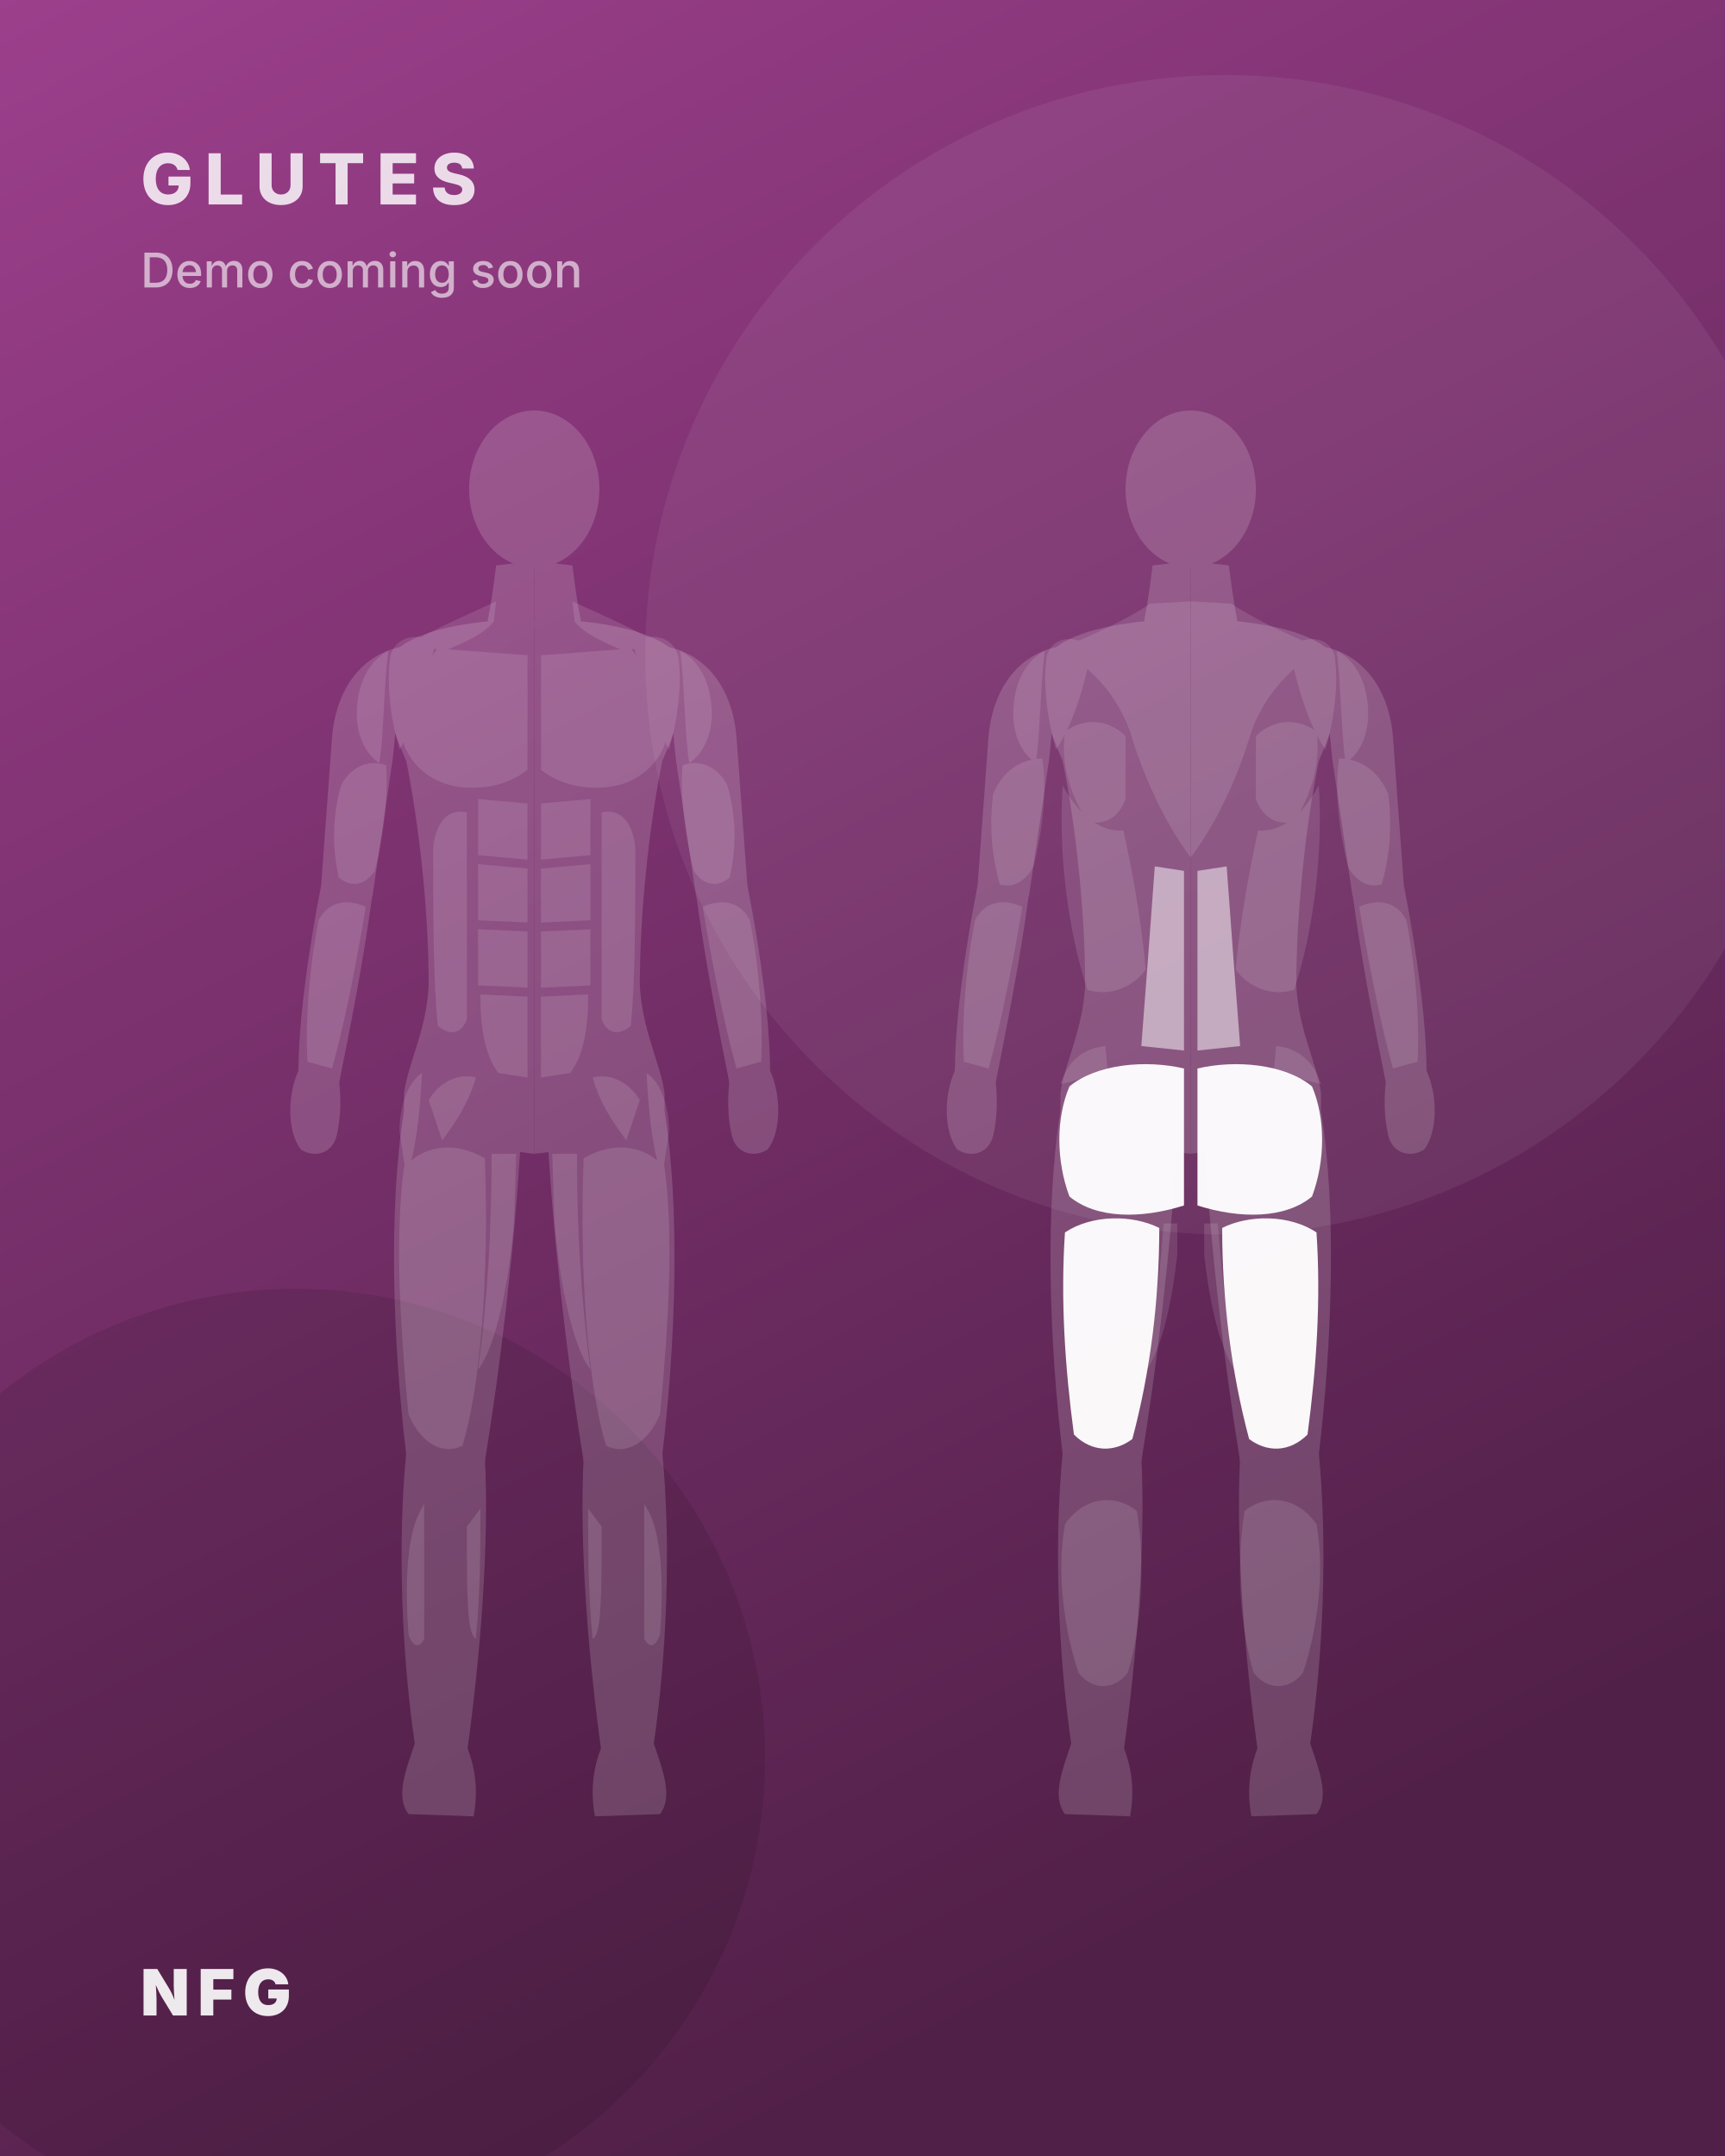
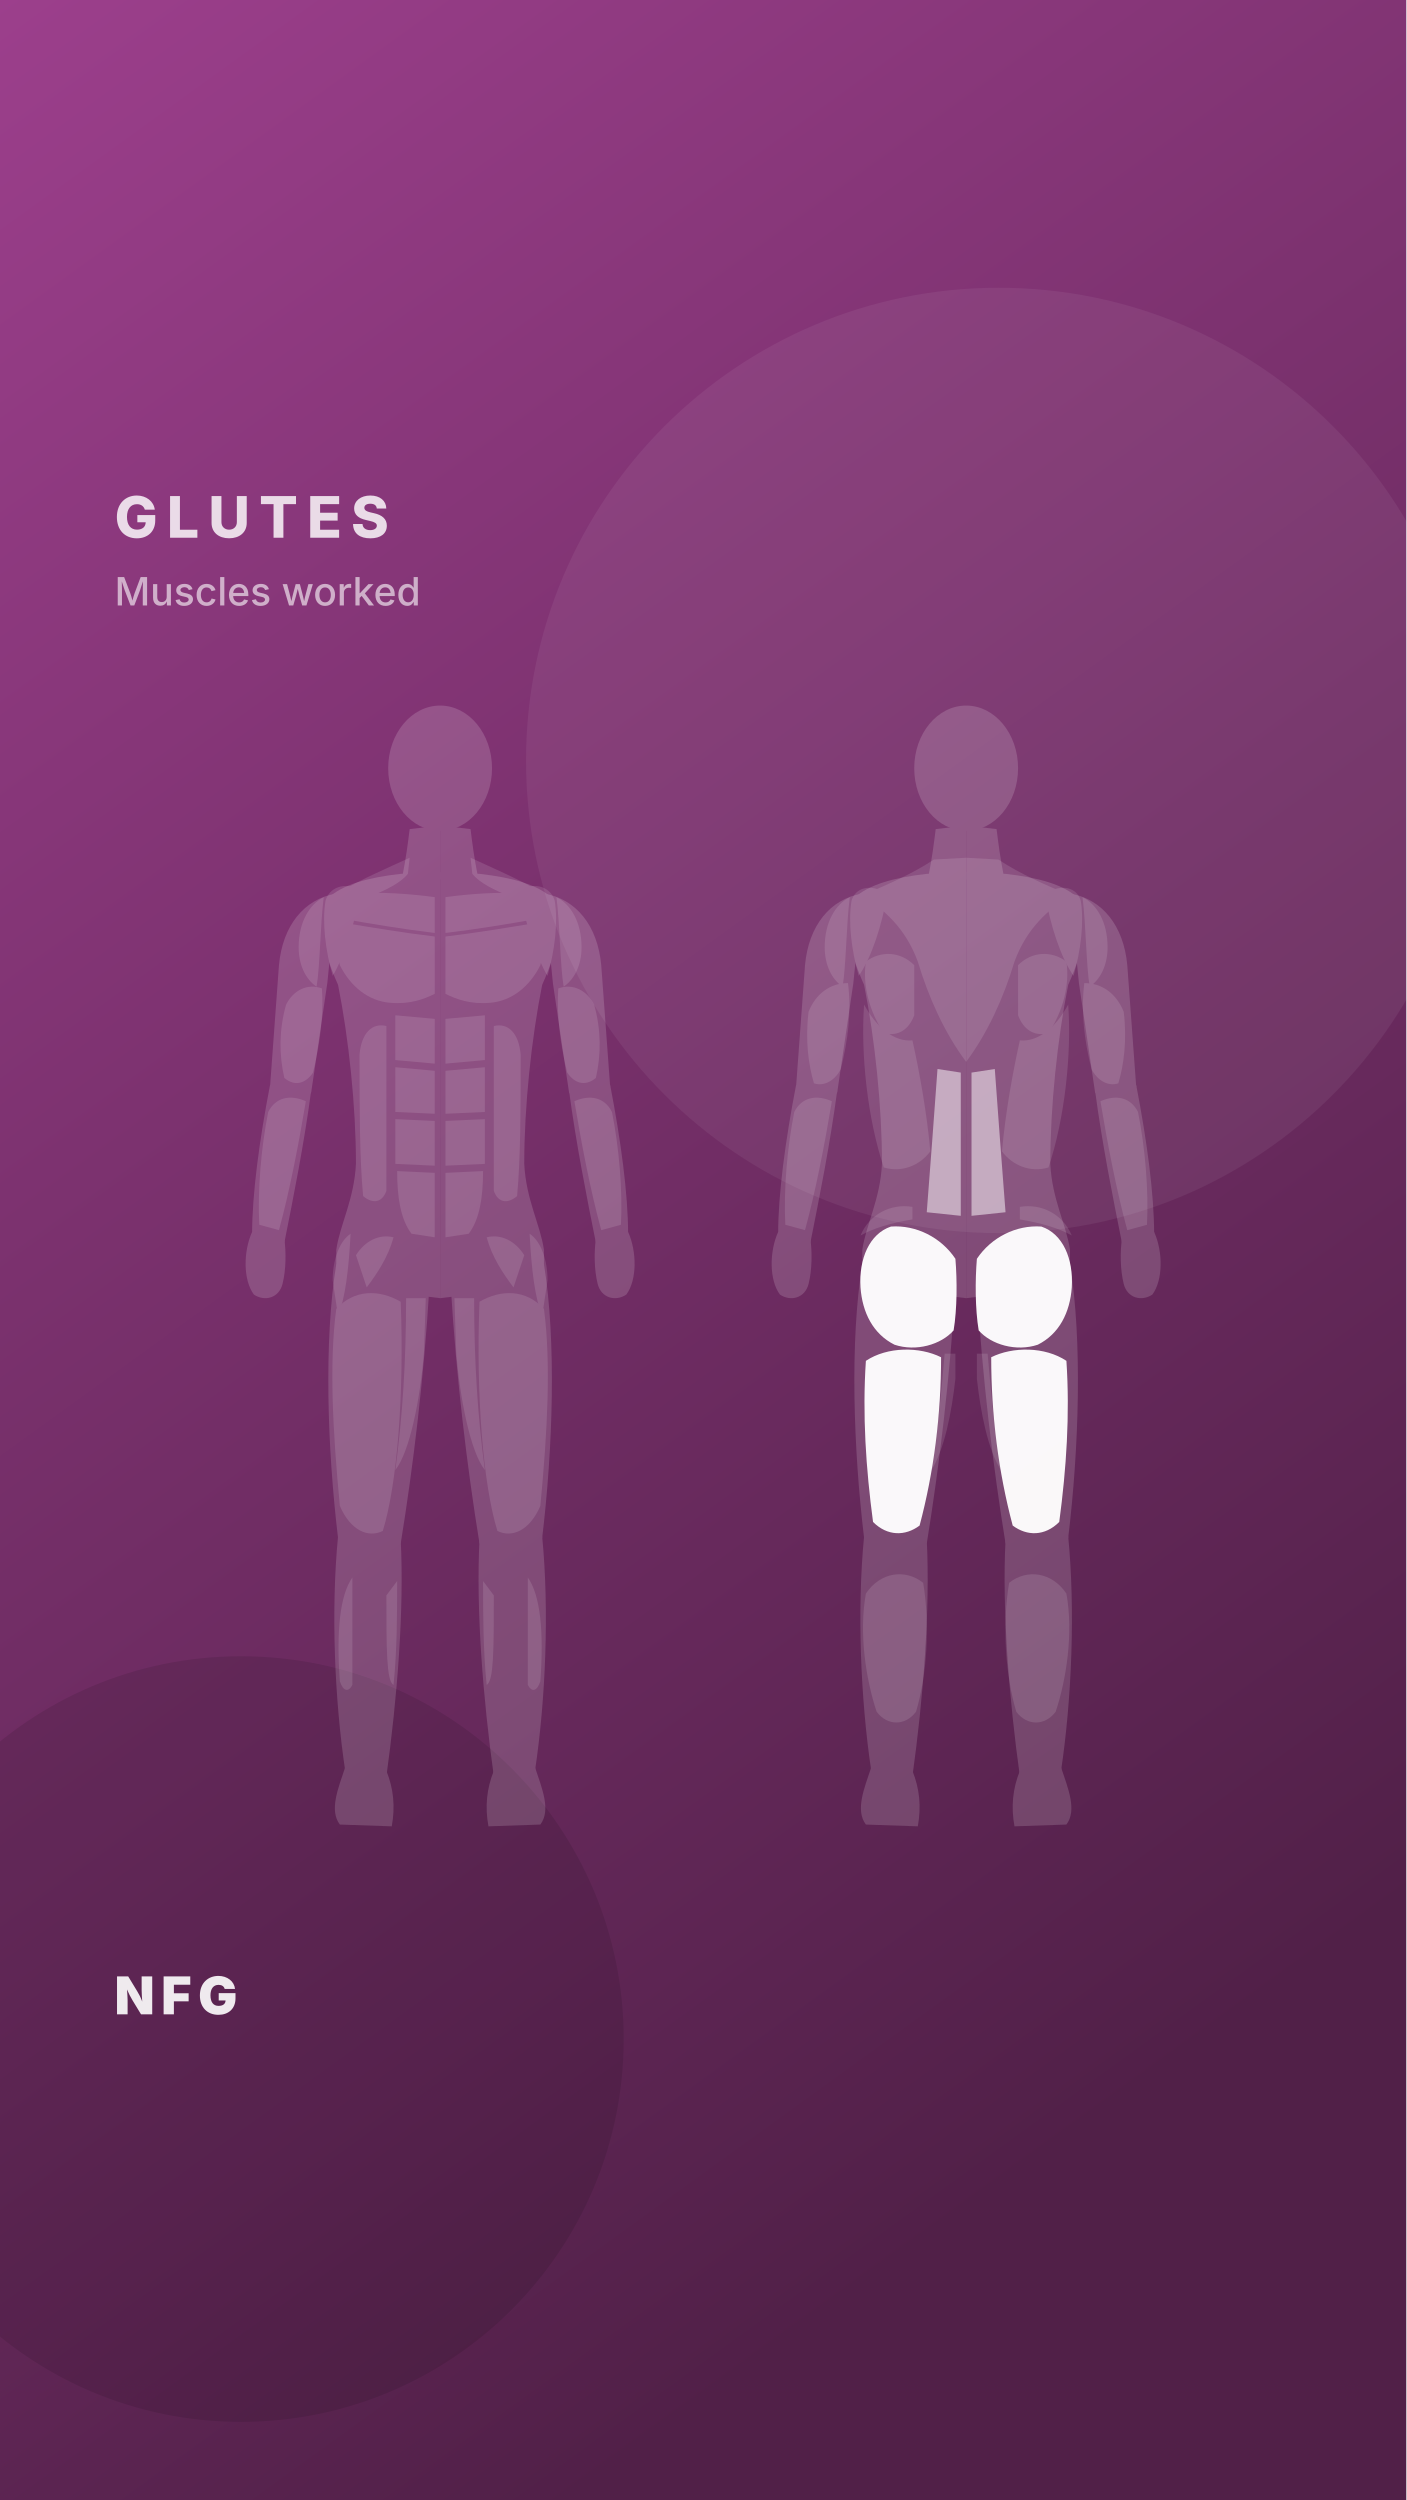
- <svg xmlns="http://www.w3.org/2000/svg" viewBox="0 0 1080 1350" width="1080" height="1350" role="img" aria-label="Cable Pull-Through: muscles worked (placeholder image)">
+ <svg xmlns="http://www.w3.org/2000/svg" viewBox="0 0 1080 1920" width="1080" height="1920" role="img" aria-label="Cable Pull-Through: muscles worked">
  <defs>
    <linearGradient id="bg" x1="0" y1="0" x2="0.4" y2="1">
      <stop offset="0" stop-color="#9C3F8C" />
      <stop offset="1" stop-color="#512048" />
    </linearGradient>
  </defs>
-   <rect width="1080" height="1350" fill="url(#bg)" />
-   <circle cx="767" cy="410" r="363" fill="#FFFFFF" fill-opacity="0.06" />
-   <circle cx="185" cy="1101" r="294" fill="#000000" fill-opacity="0.10" />
-   <g transform="translate(334.5,250.0) scale(1.4062)">
+   <rect width="1080" height="1920" fill="url(#bg)" />
+   <circle cx="767" cy="584" r="363" fill="#FFFFFF" fill-opacity="0.06" />
+   <circle cx="185" cy="1566" r="294" fill="#000000" fill-opacity="0.10" />
+   <g transform="translate(338.0,535.0) scale(1.375)">
    <g opacity="0.16">
      <ellipse cx="0" cy="40" rx="29" ry="35" fill="#FFFFFF" />
      <path d="M0,72 L17,74 C18,82 19,90 21,100 L0,102 Z" fill="#FFFFFF" />
      <path d="M0,72 L17,74 C18,82 19,90 21,100 L0,102 Z" fill="#FFFFFF" transform="scale(-1,1)" />
      <path d="M0,98 L22,99 C40,101 55,105 63,113 C70,121 66,141 57,161 C51,191 47,229 47,261 C48,281 56,295 58,309 L58,322 C40,330 18,334 0,336 Z" fill="#FFFFFF" />
      <path d="M0,98 L22,99 C40,101 55,105 63,113 C70,121 66,141 57,161 C51,191 47,229 47,261 C48,281 56,295 58,309 L58,322 C40,330 18,334 0,336 Z" fill="#FFFFFF" transform="scale(-1,1)" />
      <path d="M58,110 C76,113 88,128 90,150 L95,218 C91,227 77,229 72,221 L63,160 Z" fill="#FFFFFF" />
      <path d="M58,110 C76,113 88,128 90,150 L95,218 C91,227 77,229 72,221 L63,160 Z" fill="#FFFFFF" transform="scale(-1,1)" />
      <path d="M72,220 L95,217 C101,248 105,278 105,300 L87,305 C82,280 76,250 72,220 Z" fill="#FFFFFF" />
      <path d="M72,220 L95,217 C101,248 105,278 105,300 L87,305 C82,280 76,250 72,220 Z" fill="#FFFFFF" transform="scale(-1,1)" />
      <path d="M87,303 L105,299 C110,310 110,326 104,334 C98,338 90,336 88,328 C86,320 86,310 87,303 Z" fill="#FFFFFF" />
      <path d="M87,303 L105,299 C110,310 110,326 104,334 C98,338 90,336 88,328 C86,320 86,310 87,303 Z" fill="#FFFFFF" transform="scale(-1,1)" />
      <path d="M6,330 L58,317 C65,360 63,420 57,470 L22,473 C15,430 9,380 6,330 Z" fill="#FFFFFF" />
      <path d="M6,330 L58,317 C65,360 63,420 57,470 L22,473 C15,430 9,380 6,330 Z" fill="#FFFFFF" transform="scale(-1,1)" />
      <path d="M22,471 L57,469 C61,510 59,560 53,600 L30,603 C24,560 20,510 22,471 Z" fill="#FFFFFF" />
      <path d="M22,471 L57,469 C61,510 59,560 53,600 L30,603 C24,560 20,510 22,471 Z" fill="#FFFFFF" transform="scale(-1,1)" />
      <path d="M30,600 L53,598 C57,610 62,622 56,630 L27,631 C25,620 26,610 30,600 Z" fill="#FFFFFF" />
      <path d="M30,600 L53,598 C57,610 62,622 56,630 L27,631 C25,620 26,610 30,600 Z" fill="#FFFFFF" transform="scale(-1,1)" />
    </g>
    <g opacity="0.12">
      <path d="M17,90 C30,96 44,102 56,109 L40,112 C30,108 22,104 18,99 Z" fill="#FFFFFF" />
      <path d="M17,90 C30,96 44,102 56,109 L40,112 C30,108 22,104 18,99 Z" fill="#FFFFFF" transform="scale(-1,1)" />
      <path d="M44,108 C54,103 62,107 64,114 C66,126 64,142 60,156 C54,146 48,128 44,108 Z" fill="#FFFFFF" />
      <path d="M44,108 C54,103 62,107 64,114 C66,126 64,142 60,156 C54,146 48,128 44,108 Z" fill="#FFFFFF" transform="scale(-1,1)" />
      <path d="M65,112 C73,116 79,126 79,140 C79,150 75,158 69,162 C67,150 67,128 65,112 Z" fill="#FFFFFF" />
      <path d="M65,112 C73,116 79,126 79,140 C79,150 75,158 69,162 C67,150 67,128 65,112 Z" fill="#FFFFFF" transform="scale(-1,1)" />
-       <path d="M3,130 L50,126 C56,136 59,146 58,154 C53,166 42,173 28,173 C16,173 8,169 3,165 Z" fill="#FFFFFF" />
-       <path d="M3,130 L50,126 C56,136 59,146 58,154 C53,166 42,173 28,173 C16,173 8,169 3,165 Z" fill="#FFFFFF" transform="scale(-1,1)" />
-       <path d="M3,114 L43,111 C47,116 50,121 52,127 C36,130 18,131 3,131 Z" fill="#FFFFFF" />
-       <path d="M3,114 L43,111 C47,116 50,121 52,127 C36,130 18,131 3,131 Z" fill="#FFFFFF" transform="scale(-1,1)" />
+       <path d="M3,134 C20,132 38,129 56,126 C58,134 58,142 56,150 C50,162 40,170 28,171 C17,172 9,169 3,166 Z" fill="#FFFFFF" />
+       <path d="M3,134 C20,132 38,129 56,126 C58,134 58,142 56,150 C50,162 40,170 28,171 C17,172 9,169 3,166 Z" fill="#FFFFFF" transform="scale(-1,1)" />
+       <path d="M3,112 C18,110 34,109 46,110 C51,114 54,119 55,124 C38,127 20,130 3,132 Z" fill="#FFFFFF" />
+       <path d="M3,112 C18,110 34,109 46,110 C51,114 54,119 55,124 C38,127 20,130 3,132 Z" fill="#FFFFFF" transform="scale(-1,1)" />
      <path d="M66,163 C74,160 82,164 86,172 C90,186 90,200 87,213 C81,218 75,216 71,210 C67,194 65,177 66,163 Z" fill="#FFFFFF" />
      <path d="M66,163 C74,160 82,164 86,172 C90,186 90,200 87,213 C81,218 75,216 71,210 C67,194 65,177 66,163 Z" fill="#FFFFFF" transform="scale(-1,1)" />
      <path d="M75,226 C84,222 92,224 96,232 C100,252 102,276 101,295 L90,298 C84,276 79,250 75,226 Z" fill="#FFFFFF" />
      <path d="M75,226 C84,222 92,224 96,232 C100,252 102,276 101,295 L90,298 C84,276 79,250 75,226 Z" fill="#FFFFFF" transform="scale(-1,1)" />
      <path d="M3,180 L25,178 L25,203 L3,205 Z" fill="#FFFFFF" />
      <path d="M3,180 L25,178 L25,203 L3,205 Z" fill="#FFFFFF" transform="scale(-1,1)" />
      <path d="M3,209 L25,207 L25,232 L3,233 Z" fill="#FFFFFF" />
      <path d="M3,209 L25,207 L25,232 L3,233 Z" fill="#FFFFFF" transform="scale(-1,1)" />
      <path d="M3,237 L25,236 L25,261 L3,262 Z" fill="#FFFFFF" />
      <path d="M3,237 L25,236 L25,261 L3,262 Z" fill="#FFFFFF" transform="scale(-1,1)" />
      <path d="M3,266 L24,265 C24,280 22,292 16,300 L3,302 Z" fill="#FFFFFF" />
      <path d="M3,266 L24,265 C24,280 22,292 16,300 L3,302 Z" fill="#FFFFFF" transform="scale(-1,1)" />
      <path d="M30,184 C38,182 44,188 45,200 C45,230 45,258 43,279 C37,284 32,282 30,276 C30,246 30,214 30,184 Z" fill="#FFFFFF" />
      <path d="M30,184 C38,182 44,188 45,200 C45,230 45,258 43,279 C37,284 32,282 30,276 C30,246 30,214 30,184 Z" fill="#FFFFFF" transform="scale(-1,1)" />
      <path d="M26,302 C34,300 42,304 47,312 L41,330 C35,322 29,313 26,302 Z" fill="#FFFFFF" />
      <path d="M26,302 C34,300 42,304 47,312 L41,330 C35,322 29,313 26,302 Z" fill="#FFFFFF" transform="scale(-1,1)" />
      <path d="M50,300 C56,304 60,314 60,326 L57,346 C53,336 51,320 50,300 Z" fill="#FFFFFF" />
      <path d="M50,300 C56,304 60,314 60,326 L57,346 C53,336 51,320 50,300 Z" fill="#FFFFFF" transform="scale(-1,1)" />
      <path d="M22,338 C34,331 48,331 58,342 C62,372 60,410 56,452 C50,466 40,470 32,466 C24,440 20,390 22,338 Z" fill="#FFFFFF" />
      <path d="M22,338 C34,331 48,331 58,342 C62,372 60,410 56,452 C50,466 40,470 32,466 C24,440 20,390 22,338 Z" fill="#FFFFFF" transform="scale(-1,1)" />
      <path d="M8,336 L19,336 C19,372 21,402 25,432 C17,422 11,392 9,366 Z" fill="#FFFFFF" />
      <path d="M8,336 L19,336 C19,372 21,402 25,432 C17,422 11,392 9,366 Z" fill="#FFFFFF" transform="scale(-1,1)" />
      <path d="M49,492 C56,502 58,522 56,550 C54,556 51,556 49,552 C49,530 49,512 49,492 Z" fill="#FFFFFF" />
      <path d="M49,492 C56,502 58,522 56,550 C54,556 51,556 49,552 C49,530 49,512 49,492 Z" fill="#FFFFFF" transform="scale(-1,1)" />
      <path d="M24,494 C24,512 24,532 26,552 C30,550 30,532 30,502 Z" fill="#FFFFFF" />
      <path d="M24,494 C24,512 24,532 26,552 C30,550 30,532 30,502 Z" fill="#FFFFFF" transform="scale(-1,1)" />
    </g>
  </g>
-   <g transform="translate(745.5,250.0) scale(1.4062)">
+   <g transform="translate(742.0,535.0) scale(1.375)">
    <g opacity="0.16">
      <ellipse cx="0" cy="40" rx="29" ry="35" fill="#FFFFFF" />
      <path d="M0,72 L17,74 C18,82 19,90 21,100 L0,102 Z" fill="#FFFFFF" />
      <path d="M0,72 L17,74 C18,82 19,90 21,100 L0,102 Z" fill="#FFFFFF" transform="scale(-1,1)" />
      <path d="M0,98 L22,99 C40,101 55,105 63,113 C70,121 66,141 57,161 C51,191 47,229 47,261 C48,281 56,295 58,309 L58,322 C40,330 18,334 0,336 Z" fill="#FFFFFF" />
      <path d="M0,98 L22,99 C40,101 55,105 63,113 C70,121 66,141 57,161 C51,191 47,229 47,261 C48,281 56,295 58,309 L58,322 C40,330 18,334 0,336 Z" fill="#FFFFFF" transform="scale(-1,1)" />
      <path d="M58,110 C76,113 88,128 90,150 L95,218 C91,227 77,229 72,221 L63,160 Z" fill="#FFFFFF" />
      <path d="M58,110 C76,113 88,128 90,150 L95,218 C91,227 77,229 72,221 L63,160 Z" fill="#FFFFFF" transform="scale(-1,1)" />
      <path d="M72,220 L95,217 C101,248 105,278 105,300 L87,305 C82,280 76,250 72,220 Z" fill="#FFFFFF" />
      <path d="M72,220 L95,217 C101,248 105,278 105,300 L87,305 C82,280 76,250 72,220 Z" fill="#FFFFFF" transform="scale(-1,1)" />
      <path d="M87,303 L105,299 C110,310 110,326 104,334 C98,338 90,336 88,328 C86,320 86,310 87,303 Z" fill="#FFFFFF" />
      <path d="M87,303 L105,299 C110,310 110,326 104,334 C98,338 90,336 88,328 C86,320 86,310 87,303 Z" fill="#FFFFFF" transform="scale(-1,1)" />
      <path d="M6,330 L58,317 C65,360 63,420 57,470 L22,473 C15,430 9,380 6,330 Z" fill="#FFFFFF" />
      <path d="M6,330 L58,317 C65,360 63,420 57,470 L22,473 C15,430 9,380 6,330 Z" fill="#FFFFFF" transform="scale(-1,1)" />
      <path d="M22,471 L57,469 C61,510 59,560 53,600 L30,603 C24,560 20,510 22,471 Z" fill="#FFFFFF" />
      <path d="M22,471 L57,469 C61,510 59,560 53,600 L30,603 C24,560 20,510 22,471 Z" fill="#FFFFFF" transform="scale(-1,1)" />
      <path d="M30,600 L53,598 C57,610 62,622 56,630 L27,631 C25,620 26,610 30,600 Z" fill="#FFFFFF" />
      <path d="M30,600 L53,598 C57,610 62,622 56,630 L27,631 C25,620 26,610 30,600 Z" fill="#FFFFFF" transform="scale(-1,1)" />
    </g>
    <g opacity="0.12">
      <path d="M0,90 L18,91 C30,99 44,105 58,111 C46,119 34,129 27,148 C21,168 12,188 0,204 Z" fill="#FFFFFF" />
      <path d="M0,90 L18,91 C30,99 44,105 58,111 C46,119 34,129 27,148 C21,168 12,188 0,204 Z" fill="#FFFFFF" transform="scale(-1,1)" />
      <path d="M44,110 C54,104 62,107 64,114 C66,126 64,142 60,156 C53,146 47,128 44,110 Z" fill="#FFFFFF" />
      <path d="M44,110 C54,104 62,107 64,114 C66,126 64,142 60,156 C53,146 47,128 44,110 Z" fill="#FFFFFF" transform="scale(-1,1)" />
      <path d="M65,112 C73,116 79,126 79,140 C79,150 75,158 69,162 C67,150 67,128 65,112 Z" fill="#FFFFFF" />
      <path d="M65,112 C73,116 79,126 79,140 C79,150 75,158 69,162 C67,150 67,128 65,112 Z" fill="#FFFFFF" transform="scale(-1,1)" />
      <path d="M29,150 C37,142 48,142 56,148 C58,161 54,176 46,188 C38,190 32,186 29,178 Z" fill="#FFFFFF" />
      <path d="M29,150 C37,142 48,142 56,148 C58,161 54,176 46,188 C38,190 32,186 29,178 Z" fill="#FFFFFF" transform="scale(-1,1)" />
      <path d="M30,192 C40,193 50,185 57,172 C59,200 55,236 46,263 C36,266 26,262 20,254 C22,232 26,210 30,192 Z" fill="#FFFFFF" />
      <path d="M30,192 C40,193 50,185 57,172 C59,200 55,236 46,263 C36,266 26,262 20,254 C22,232 26,210 30,192 Z" fill="#FFFFFF" transform="scale(-1,1)" />
      <path d="M66,160 C76,160 84,166 88,176 C90,192 88,206 85,216 C79,218 73,214 70,208 C66,192 64,176 66,160 Z" fill="#FFFFFF" />
      <path d="M66,160 C76,160 84,166 88,176 C90,192 88,206 85,216 C79,218 73,214 70,208 C66,192 64,176 66,160 Z" fill="#FFFFFF" transform="scale(-1,1)" />
      <path d="M75,226 C84,222 92,224 96,232 C100,252 102,276 101,295 L90,298 C84,276 79,250 75,226 Z" fill="#FFFFFF" />
      <path d="M75,226 C84,222 92,224 96,232 C100,252 102,276 101,295 L90,298 C84,276 79,250 75,226 Z" fill="#FFFFFF" transform="scale(-1,1)" />
-       <path d="M38,288 C48,289 55,295 58,305 C50,303 43,301 37,299 Z" fill="#FFFFFF" />
-       <path d="M38,288 C48,289 55,295 58,305 C50,303 43,301 37,299 Z" fill="#FFFFFF" transform="scale(-1,1)" />
+       <path d="M30,285 C42,283 54,289 59,301 C52,297 42,294 30,292 Z" fill="#FFFFFF" />
+       <path d="M30,285 C42,283 54,289 59,301 C52,297 42,294 30,292 Z" fill="#FFFFFF" transform="scale(-1,1)" />
      <path d="M6,367 L12,367 C14,391 16,411 20,433 C12,421 8,399 6,381 Z" fill="#FFFFFF" />
      <path d="M6,367 L12,367 C14,391 16,411 20,433 C12,421 8,399 6,381 Z" fill="#FFFFFF" transform="scale(-1,1)" />
      <path d="M24,495 C34,487 48,489 56,501 C60,523 56,549 50,567 C44,575 34,575 28,567 C22,547 20,519 24,495 Z" fill="#FFFFFF" />
      <path d="M24,495 C34,487 48,489 56,501 C60,523 56,549 50,567 C44,575 34,575 28,567 C22,547 20,519 24,495 Z" fill="#FFFFFF" transform="scale(-1,1)" />
    </g>
    <g opacity="0.5">
      <path d="M3,210 L16,208 C18,236 20,262 22,288 L3,290 Z" fill="#FFFFFF" />
      <path d="M3,210 L16,208 C18,236 20,262 22,288 L3,290 Z" fill="#FFFFFF" transform="scale(-1,1)" />
    </g>
    <g opacity="0.96">
-       <path d="M3,298 C20,294 42,296 54,306 C60,320 60,339 54,355 C42,365 22,365 3,359 Z" fill="#FFFFFF" />
-       <path d="M3,298 C20,294 42,296 54,306 C60,320 60,339 54,355 C42,365 22,365 3,359 Z" fill="#FFFFFF" transform="scale(-1,1)" />
+       <path d="M6,314 C14,302 28,295 42,296 C54,300 60,314 59,330 C58,344 52,356 40,362 C28,366 14,362 7,354 C5,342 5,326 6,314 Z" fill="#FFFFFF" />
+       <path d="M6,314 C14,302 28,295 42,296 C54,300 60,314 59,330 C58,344 52,356 40,362 C28,366 14,362 7,354 C5,342 5,326 6,314 Z" fill="#FFFFFF" transform="scale(-1,1)" />
      <path d="M14,369 C26,363 44,363 56,371 C58,401 56,431 52,461 C44,469 34,469 26,463 C18,433 14,401 14,369 Z" fill="#FFFFFF" />
      <path d="M14,369 C26,363 44,363 56,371 C58,401 56,431 52,461 C44,469 34,469 26,463 C18,433 14,401 14,369 Z" fill="#FFFFFF" transform="scale(-1,1)" />
    </g>
  </g>
-   <text x="88" y="128" fill="#FFFFFF" fill-opacity="0.82" font-family="Inter, 'Helvetica Neue', Helvetica, Arial, sans-serif" font-size="44" font-weight="800" letter-spacing="7">GLUTES</text>
-   <text x="88" y="180" fill="#FFFFFF" fill-opacity="0.6" font-family="Inter, 'Helvetica Neue', Helvetica, Arial, sans-serif" font-size="30" font-weight="500">Demo coming soon</text>
-   <text x="88" y="1262" fill="#FFFFFF" fill-opacity="0.9" font-family="Inter, 'Helvetica Neue', Helvetica, Arial, sans-serif" font-size="40" font-weight="900" letter-spacing="5">NFG</text>
+   <text x="88" y="413" fill="#FFFFFF" fill-opacity="0.82" font-family="Inter, 'Helvetica Neue', Helvetica, Arial, sans-serif" font-size="44" font-weight="800" letter-spacing="7">GLUTES</text>
+   <text x="88" y="465" fill="#FFFFFF" fill-opacity="0.6" font-family="Inter, 'Helvetica Neue', Helvetica, Arial, sans-serif" font-size="30" font-weight="500">Muscles worked</text>
+   <text x="88" y="1547" fill="#FFFFFF" fill-opacity="0.9" font-family="Inter, 'Helvetica Neue', Helvetica, Arial, sans-serif" font-size="40" font-weight="900" letter-spacing="5">NFG</text>
</svg>
